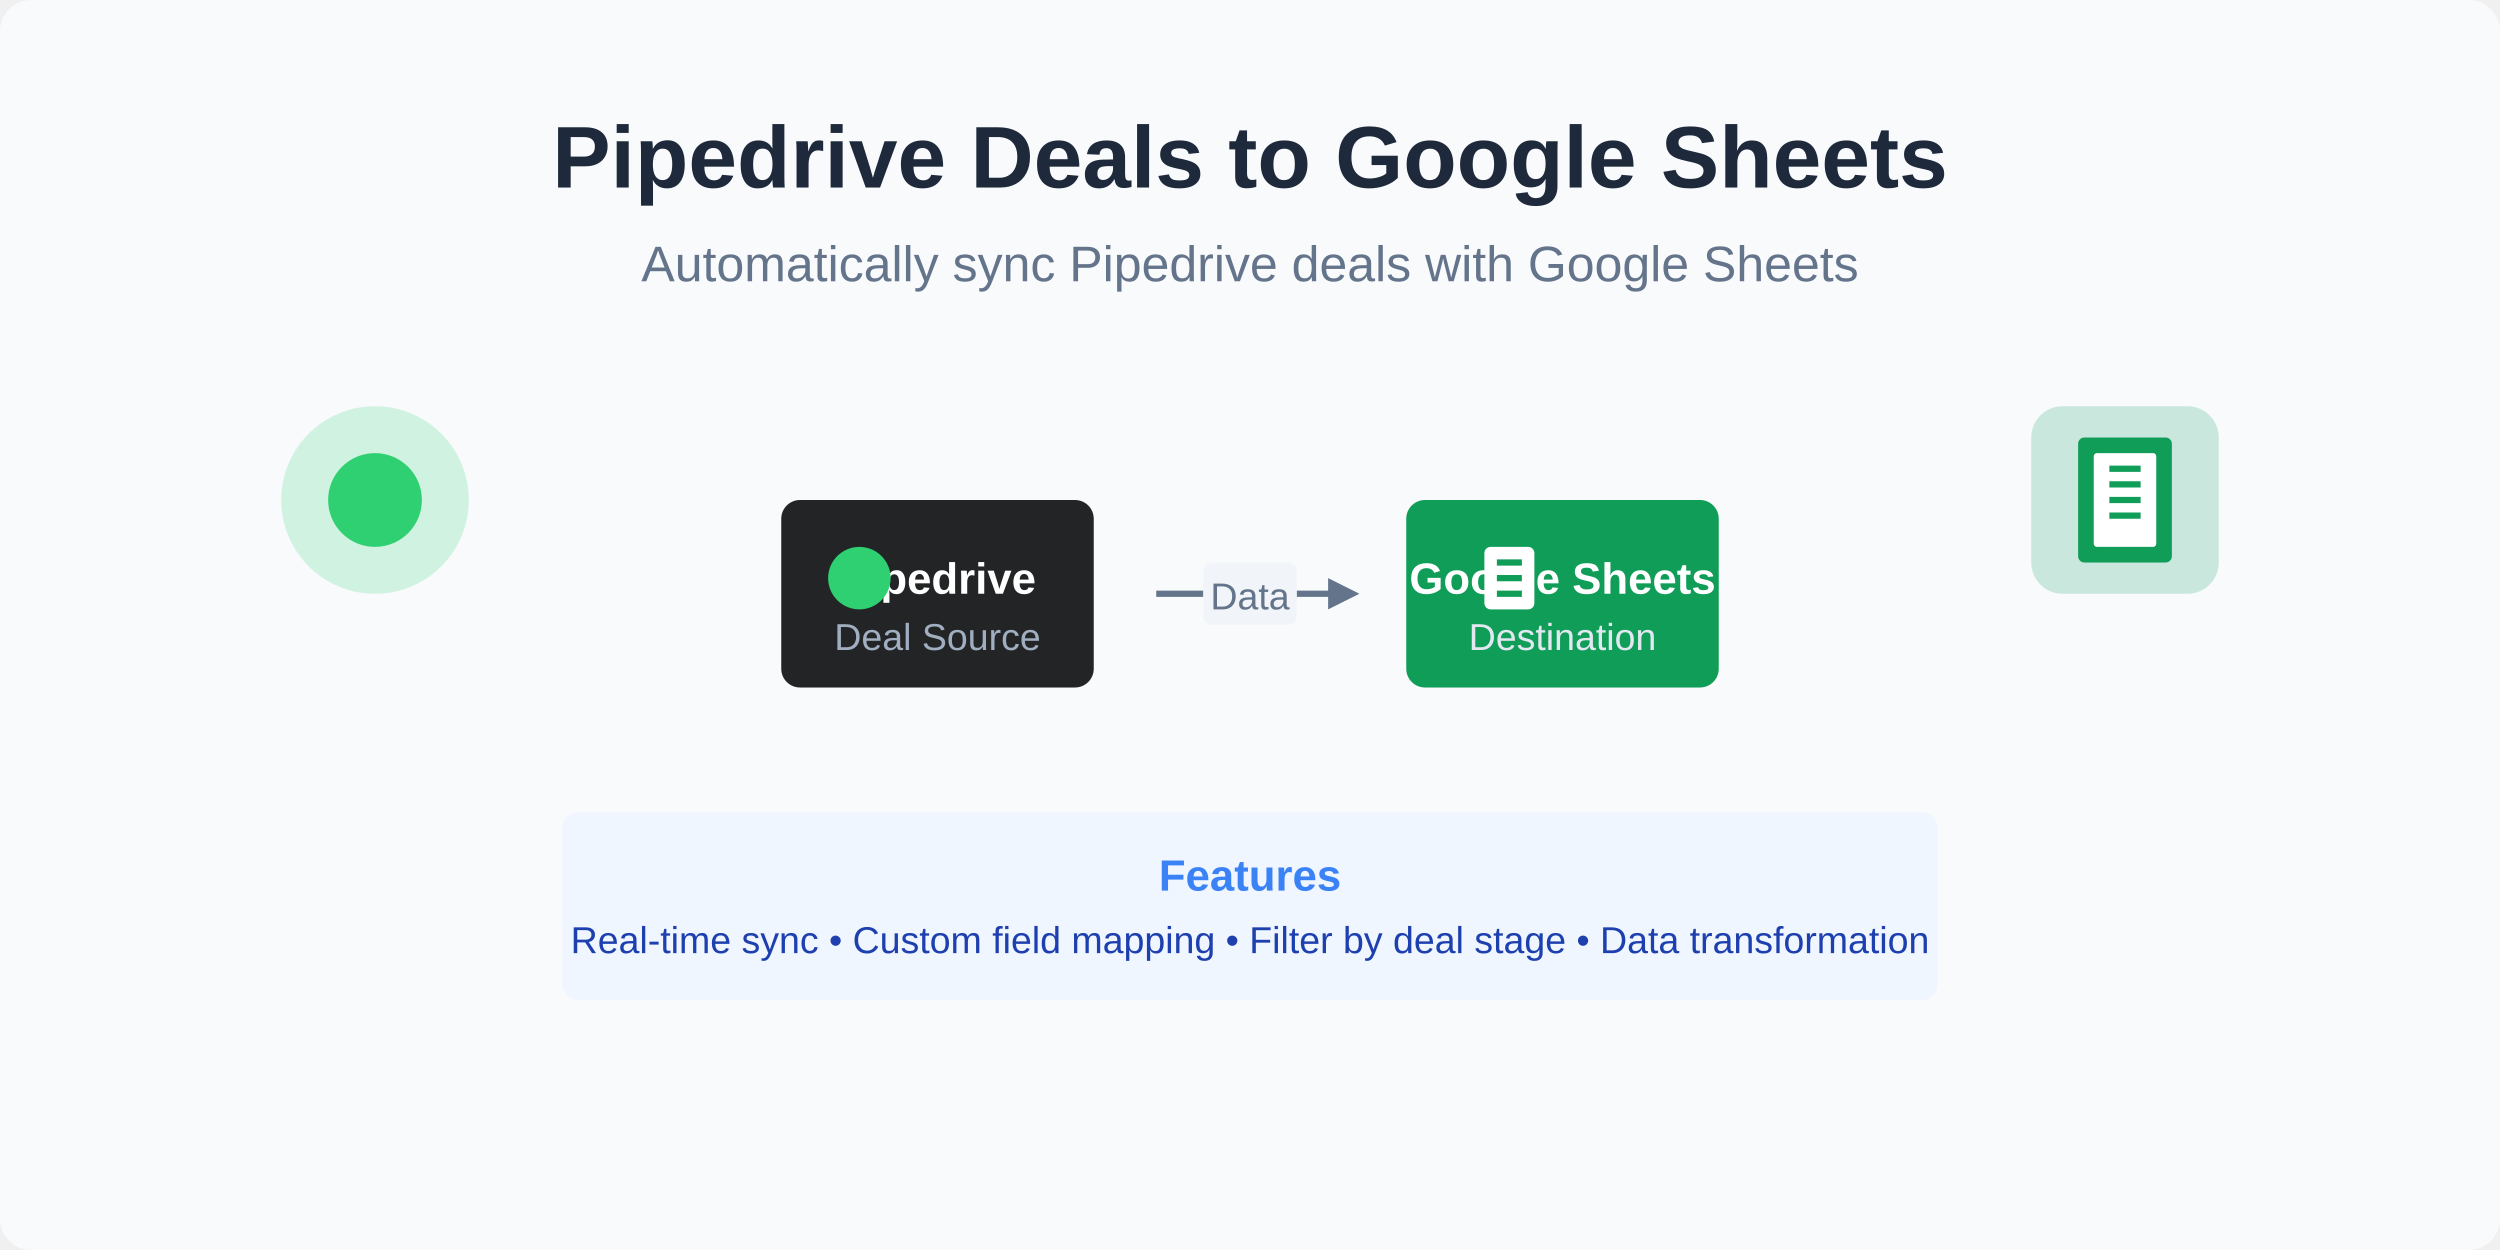
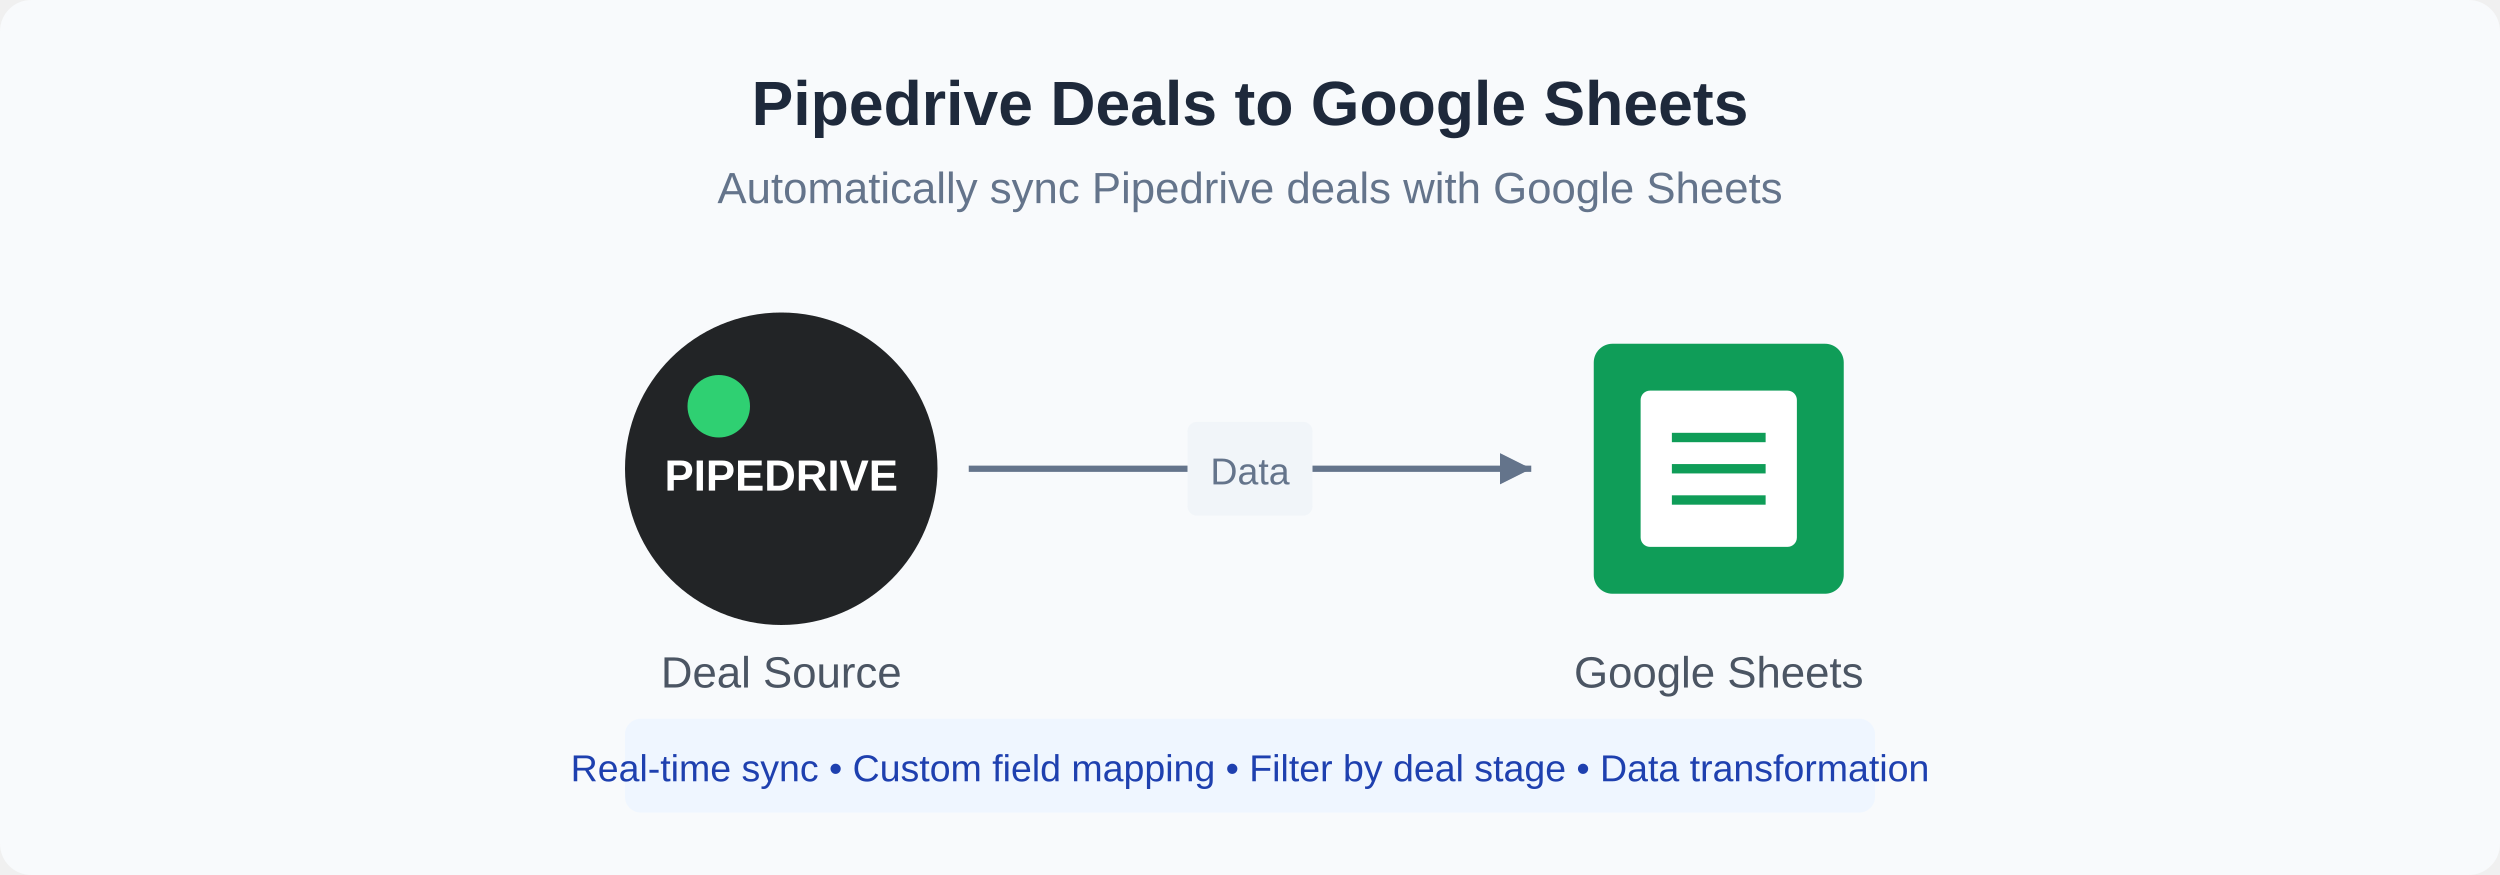
- <svg xmlns="http://www.w3.org/2000/svg" width="800" height="400" viewBox="0 0 800 400">
-   <rect x="0" y="0" width="800" height="400" fill="#f8fafc" rx="10" ry="10" />
-   <text x="400" y="60" font-family="Arial" font-size="28" font-weight="bold" text-anchor="middle" fill="#1e293b">Pipedrive Deals to Google Sheets</text>
-   <text x="400" y="90" font-family="Arial" font-size="16" text-anchor="middle" fill="#64748b">Automatically sync Pipedrive deals with Google Sheets</text>
-   <g transform="translate(250, 160)">
-     <rect x="0" y="0" width="100" height="60" rx="6" ry="6" fill="#222426" />
-     <text x="50" y="30" font-family="Arial" font-size="14" text-anchor="middle" fill="white" font-weight="bold">Pipedrive</text>
-     <text x="50" y="48" font-family="Arial" font-size="12" text-anchor="middle" fill="#a0aec0">Deal Source</text>
-     <circle cx="25" cy="25" r="10" fill="#2FD072" />
-     <line x1="120" y1="30" x2="180" y2="30" stroke="#64748b" stroke-width="2" />
-     <polygon points="175,25 185,30 175,35" fill="#64748b" />
-     <rect x="135" y="20" width="30" height="20" rx="3" ry="3" fill="#f1f5f9" />
-     <text x="150" y="35" font-family="Arial" font-size="12" text-anchor="middle" fill="#64748b">Data</text>
-     <rect x="200" y="0" width="100" height="60" rx="6" ry="6" fill="#0F9D58" />
-     <text x="250" y="30" font-family="Arial" font-size="14" text-anchor="middle" fill="white" font-weight="bold">Google Sheets</text>
-     <text x="250" y="48" font-family="Arial" font-size="12" text-anchor="middle" fill="#e2e8f0">Destination</text>
-     <rect x="225" y="15" width="16" height="20" rx="2" ry="2" fill="white" />
-     <line x1="229" y1="20" x2="237" y2="20" stroke="#0F9D58" stroke-width="2" />
-     <line x1="229" y1="25" x2="237" y2="25" stroke="#0F9D58" stroke-width="2" />
-     <line x1="229" y1="30" x2="237" y2="30" stroke="#0F9D58" stroke-width="2" />
+ <svg xmlns="http://www.w3.org/2000/svg" width="800" height="280" viewBox="0 0 800 280">
+   <rect x="0" y="0" width="800" height="280" fill="#f8fafc" rx="10" ry="10" />
+   <text x="400" y="40" font-family="Arial" font-size="20" font-weight="bold" text-anchor="middle" fill="#1e293b">Pipedrive Deals to Google Sheets</text>
+   <text x="400" y="65" font-family="Arial" font-size="14" text-anchor="middle" fill="#64748b">Automatically sync Pipedrive deals with Google Sheets</text>
+   <g transform="translate(250, 150)">
+     <circle cx="0" cy="0" r="50" fill="#222426" />
+     <text x="0" y="7" font-family="Arial" font-size="14" font-weight="bold" text-anchor="middle" fill="white">PIPEDRIVE</text>
+     <circle cx="-20" cy="-20" r="10" fill="#2FD072" />
+     <text x="0" y="70" font-family="Arial" font-size="14" text-anchor="middle" fill="#4b5563">Deal Source</text>
+     <line x1="60" y1="0" x2="240" y2="0" stroke="#64748b" stroke-width="2" />
+     <polygon points="230,-5 240,0 230,5" fill="#64748b" />
+     <rect x="130" y="-15" width="40" height="30" rx="3" ry="3" fill="#f1f5f9" />
+     <text x="150" y="5" font-family="Arial" font-size="12" text-anchor="middle" fill="#64748b">Data</text>
+     <g transform="translate(300, 0)">
+       <rect x="-40" y="-40" width="80" height="80" rx="6" ry="6" fill="#0F9D58" />
+       <rect x="-25" y="-25" width="50" height="50" rx="3" ry="3" fill="white" />
+       <line x1="-15" y1="-10" x2="15" y2="-10" stroke="#0F9D58" stroke-width="3" />
+       <line x1="-15" y1="0" x2="15" y2="0" stroke="#0F9D58" stroke-width="3" />
+       <line x1="-15" y1="10" x2="15" y2="10" stroke="#0F9D58" stroke-width="3" />
+       <text x="0" y="70" font-family="Arial" font-size="14" text-anchor="middle" fill="#4b5563">Google Sheets</text>
+     </g>
  </g>
-   <g transform="translate(180, 260)">
-     <rect x="0" y="0" width="440" height="60" rx="5" ry="5" fill="#eff6ff" />
-     <text x="220" y="25" font-family="Arial" font-size="14" text-anchor="middle" fill="#3b82f6" font-weight="bold">Features</text>
-     <text x="220" y="45" font-family="Arial" font-size="12" text-anchor="middle" fill="#1e40af">Real-time sync • Custom field mapping • Filter by deal stage • Data transformation</text>
-   </g>
-   <g transform="translate(120, 160)">
-     <circle cx="0" cy="0" r="30" fill="#2FD072" opacity="0.2" />
-     <circle cx="0" cy="0" r="15" fill="#2FD072" />
-   </g>
-   <g transform="translate(680, 160)">
-     <rect x="-30" y="-30" width="60" height="60" fill="#0F9D58" opacity="0.2" rx="10" ry="10" />
-     <rect x="-15" y="-20" width="30" height="40" rx="2" ry="2" fill="#0F9D58" />
-     <rect x="-10" y="-15" width="20" height="30" rx="1" ry="1" fill="white" />
-     <line x1="-5" y1="-10" x2="5" y2="-10" stroke="#0F9D58" stroke-width="2" />
-     <line x1="-5" y1="-5" x2="5" y2="-5" stroke="#0F9D58" stroke-width="2" />
-     <line x1="-5" y1="0" x2="5" y2="0" stroke="#0F9D58" stroke-width="2" />
-     <line x1="-5" y1="5" x2="5" y2="5" stroke="#0F9D58" stroke-width="2" />
-   </g>
+   <rect x="200" y="230" width="400" height="30" rx="5" ry="5" fill="#eff6ff" />
+   <text x="400" y="250" font-family="Arial" font-size="12" text-anchor="middle" fill="#1e40af">Real-time sync • Custom field mapping • Filter by deal stage • Data transformation</text>
</svg>
